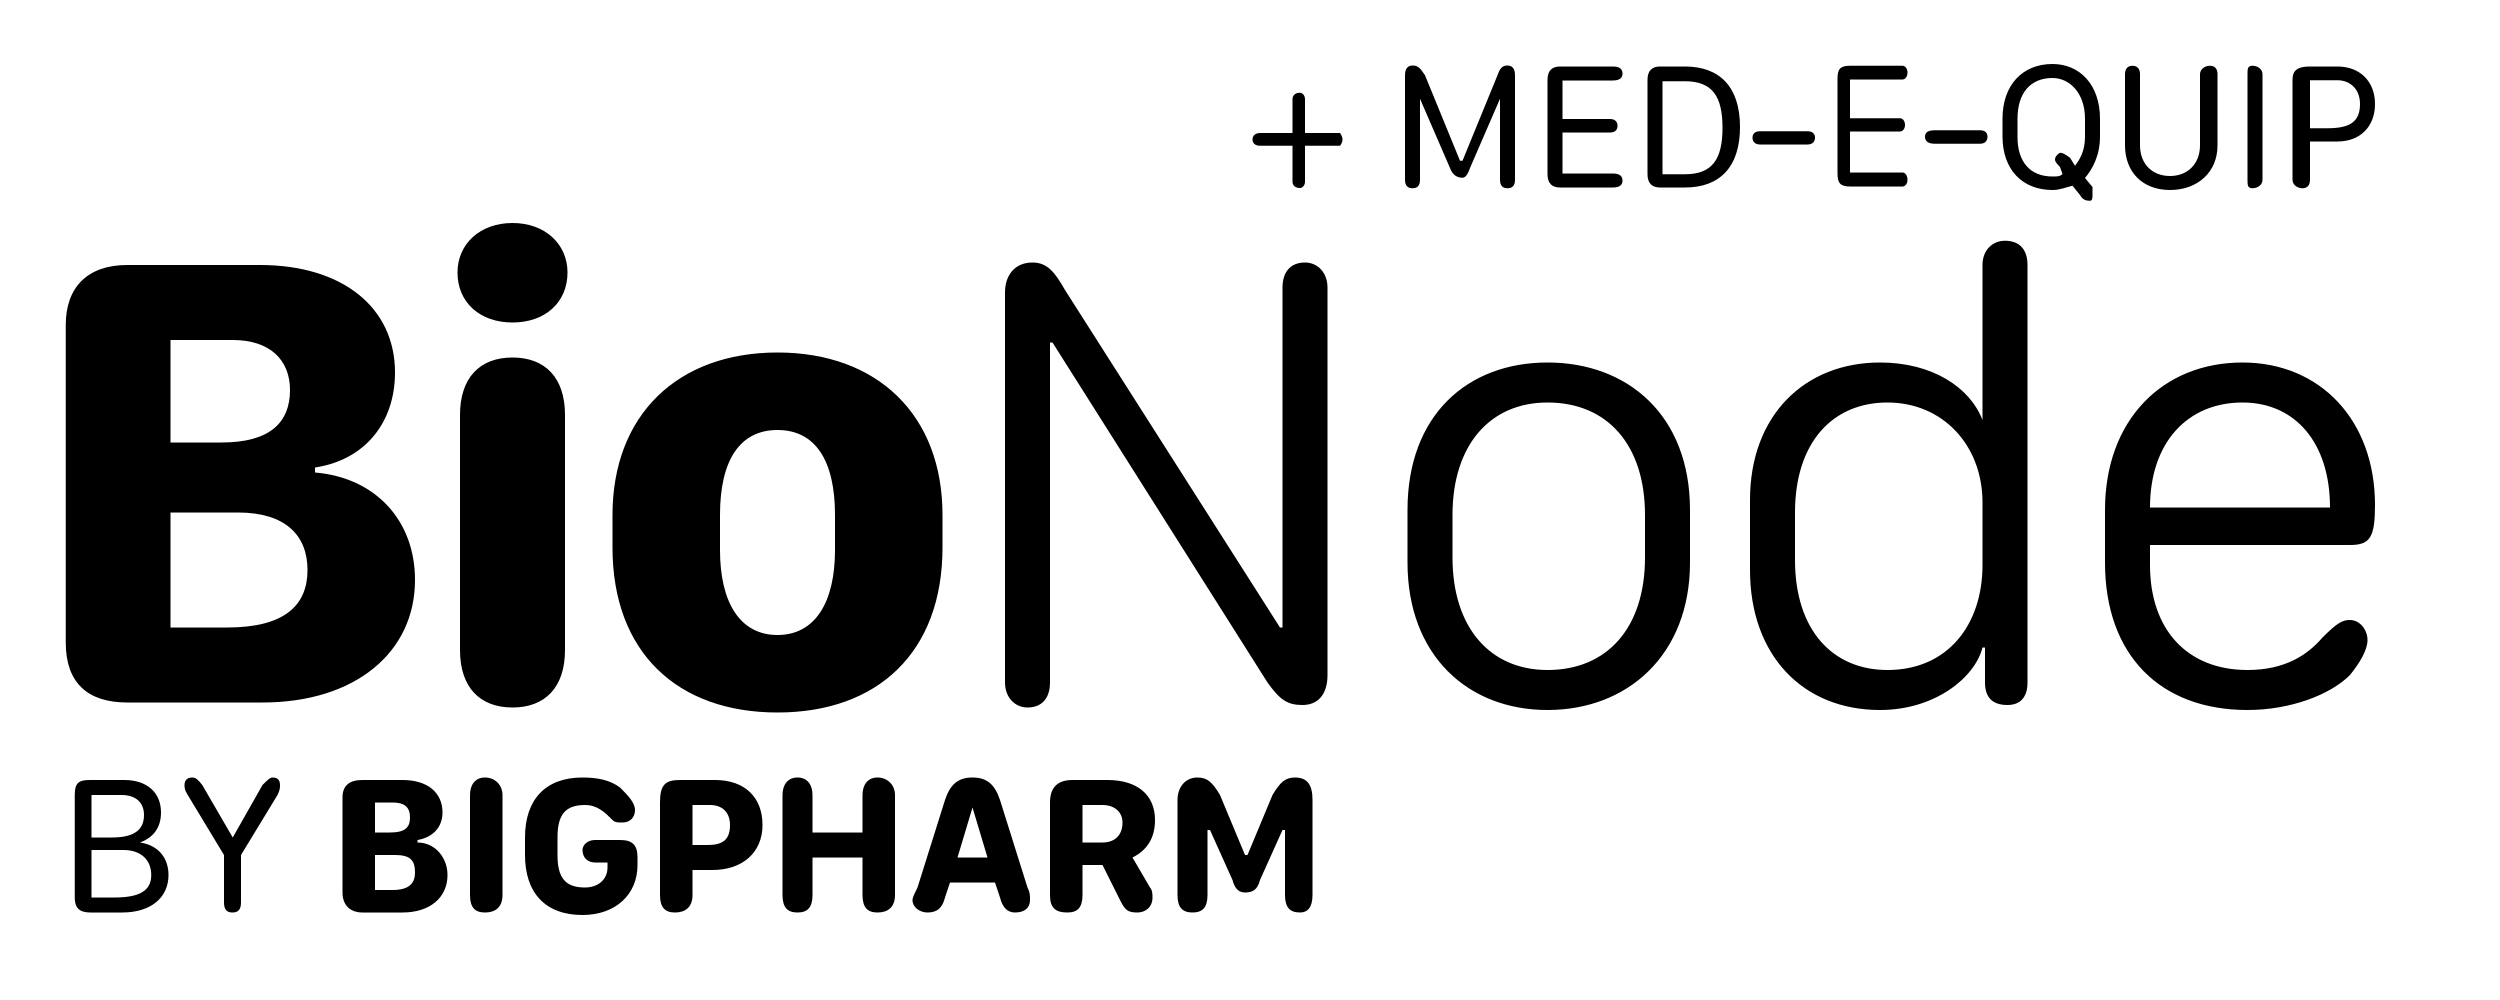
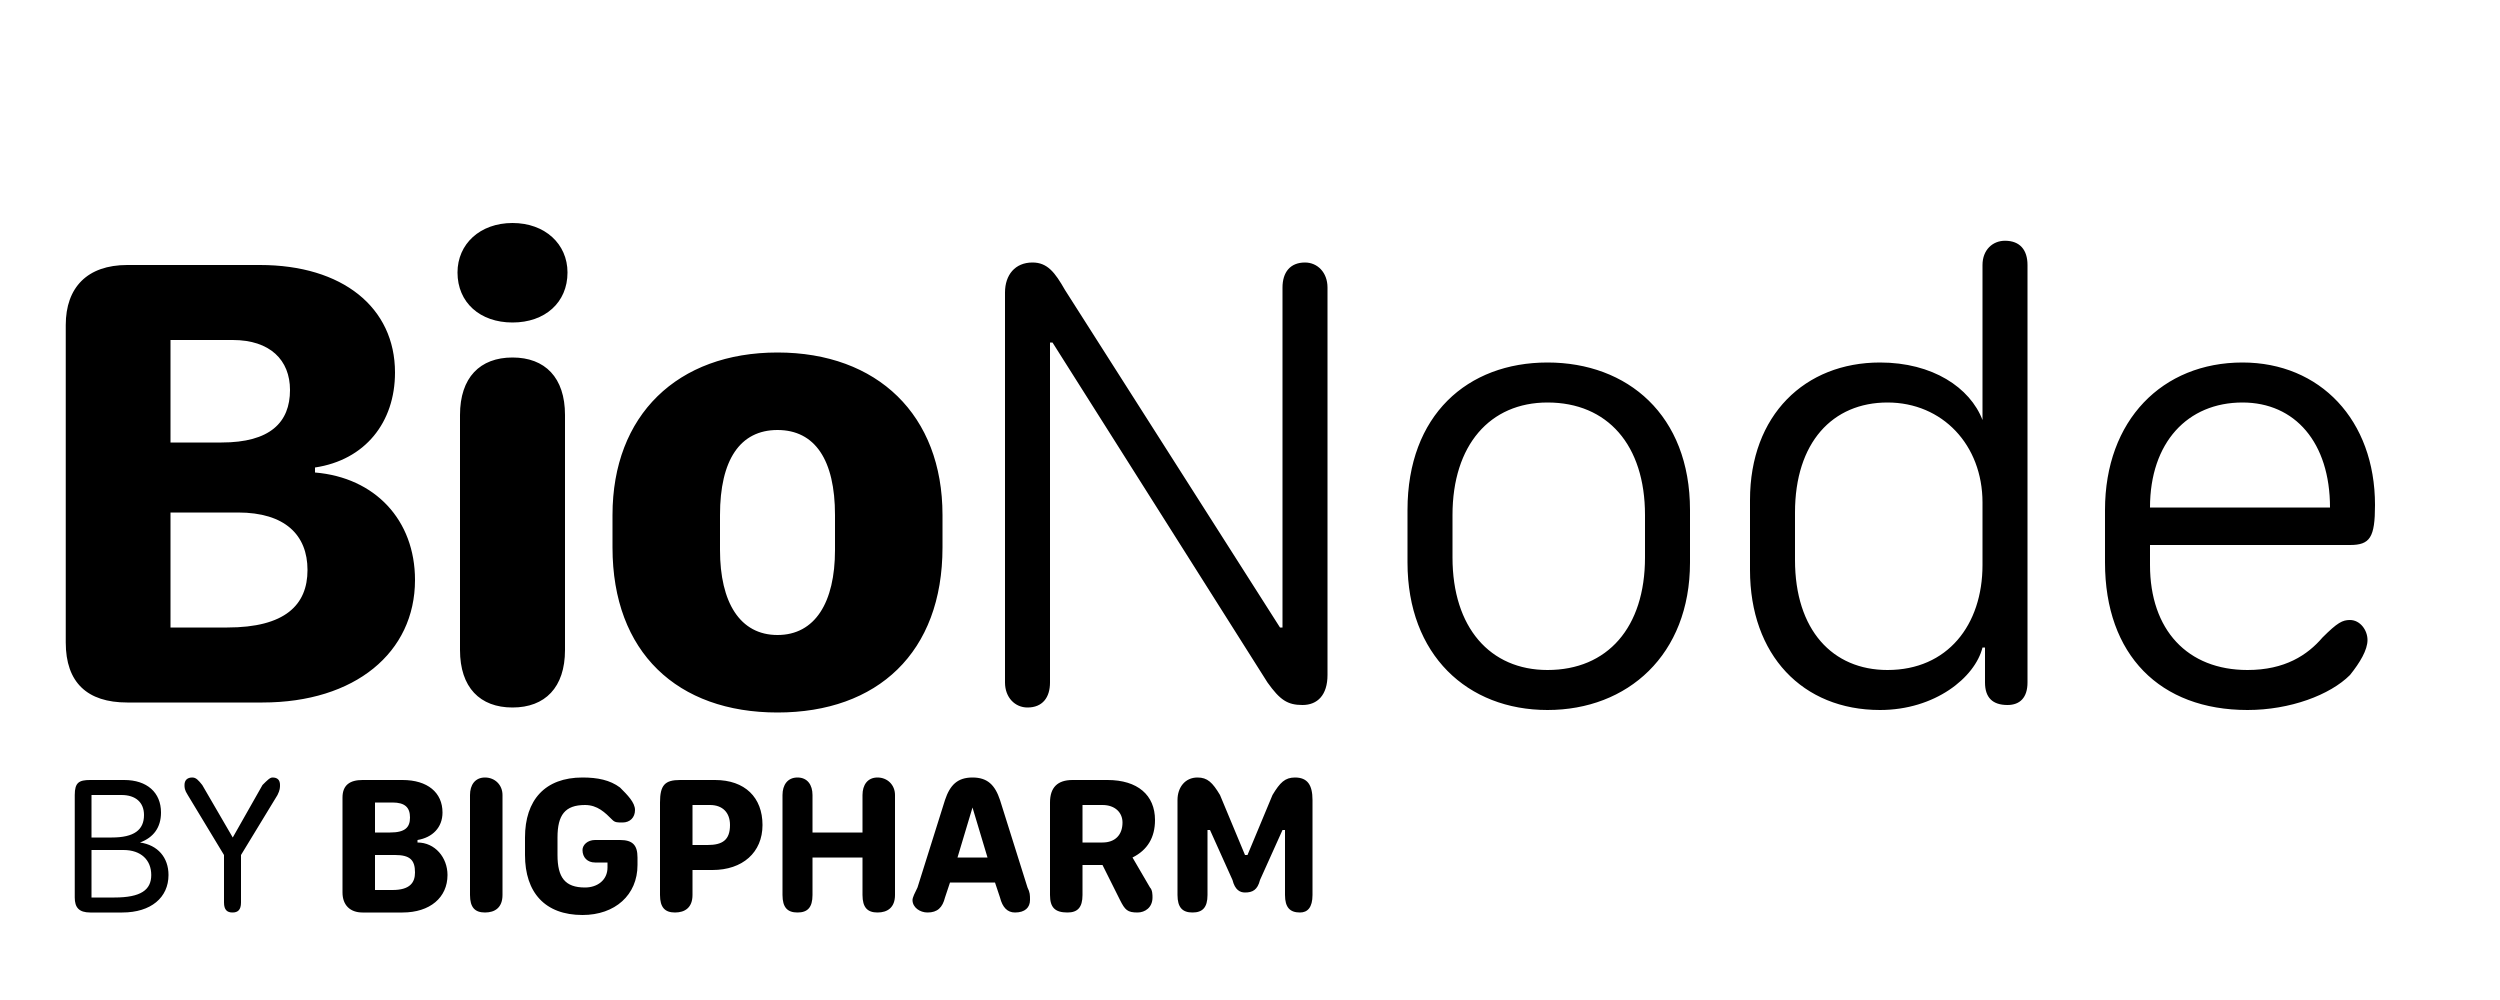
- <svg xmlns="http://www.w3.org/2000/svg" width="100" height="40" viewBox="0 0 100 40">
-   <path d="M84.2 22.5c0 3.7 2.2 5.9 5.7 5.9 1.7 0 3.3-.6 4.1-1.4.4-.5.7-1 .7-1.4 0-.4-.3-.8-.7-.8-.3 0-.5.1-1.1.7-.6.7-1.5 1.3-3 1.3-2.4 0-3.9-1.6-3.9-4.2v-.8h8c.8 0 1-.3 1-1.6 0-3.4-2.2-5.7-5.3-5.7-3.2 0-5.5 2.3-5.5 5.9v2.1zm1.8-2.2c0-2.6 1.5-4.2 3.7-4.2 2.1 0 3.5 1.6 3.5 4.2H86zm-14.2 2.1v-1.9c0-2.8 1.5-4.4 3.7-4.4s3.8 1.7 3.8 4v2.5c0 2.4-1.4 4.2-3.8 4.2-2.2 0-3.7-1.6-3.7-4.4zm7.5 3.5h.1v1.4c0 .6.3.9.9.9.5 0 .8-.3.8-.9V10.6c0-.6-.3-.97-.9-.97-.5 0-.9.37-.9.97v6.2c-.5-1.3-2-2.3-4.1-2.3-3 0-5.2 2.1-5.2 5.5v2.8c0 3.4 2.1 5.6 5.2 5.6 2.2 0 3.8-1.3 4.1-2.5zM61.9 14.5c-3.2 0-5.6 2.1-5.6 5.9v2.1c0 3.7 2.4 5.9 5.6 5.9 3.2 0 5.7-2.2 5.7-5.9v-2.1c0-3.8-2.5-5.9-5.7-5.9zm0 1.6c2.4 0 3.9 1.7 3.9 4.5v1.7c0 2.8-1.5 4.5-3.9 4.5-2.3 0-3.8-1.7-3.8-4.5v-1.7c0-2.8 1.5-4.5 3.8-4.5zM42 27.3V13.7h.1l8.6 13.6c.5.7.8.9 1.4.9.6 0 1-.4 1-1.2V11.5c0-.6-.4-1-.9-1-.6 0-.9.4-.9 1v13.6h-.1l-8.6-13.5c-.4-.7-.7-1.1-1.3-1.1-.7 0-1.1.5-1.1 1.2v15.6c0 .6.4 1 .9 1 .6 0 .9-.4.9-1zM31.1 14.1c-4 0-6.6 2.5-6.6 6.5v1.3c0 4.2 2.6 6.6 6.6 6.6 4 0 6.6-2.4 6.6-6.6v-1.3c0-4-2.6-6.5-6.6-6.5zm0 3.1c1.5 0 2.3 1.2 2.3 3.4V22c0 2.1-.8 3.4-2.3 3.4-1.5 0-2.3-1.3-2.3-3.4v-1.4c0-2.2.8-3.4 2.3-3.4zm-12.8-6.3c0 1.2.9 2 2.2 2 1.3 0 2.2-.8 2.2-2 0-1.14-.9-1.98-2.2-1.98-1.3 0-2.2.84-2.2 1.98zM22.6 26v-9.4c0-1.5-.8-2.3-2.1-2.3s-2.1.8-2.1 2.3V26c0 1.5.8 2.3 2.1 2.3s2.1-.8 2.1-2.3zm-19.97-.3c0 1.6.86 2.4 2.46 2.4h5.41c3.7 0 6.1-2 6.1-4.9 0-2.4-1.6-4.1-4-4.3v-.2c2-.3 3.2-1.8 3.2-3.8 0-2.6-2.1-4.3-5.4-4.3H5.09c-1.6 0-2.46.9-2.46 2.4v12.7zm4.19-8v-4.1h2.49c1.49 0 2.29.8 2.29 2 0 1.3-.8 2.1-2.74 2.1H6.82zm0 7.4v-4.6h2.7c1.88 0 2.78.9 2.78 2.3s-.9 2.3-3.21 2.3H6.82zM52 36.5c.3 0 .5-.2.5-.7V32c0-.6-.2-.9-.7-.9-.4 0-.6.2-.9.7l-1 2.4h-.1l-1-2.4c-.3-.5-.5-.7-.9-.7-.5 0-.8.4-.8.9v3.8c0 .5.2.7.6.7.4 0 .6-.2.6-.7v-2.6h.1l.9 2c.1.4.3.5.5.5.3 0 .5-.1.6-.5l.9-2h.1v2.6c0 .5.2.7.6.7zm-8.7-2.8v-1.5h.8c.5 0 .8.3.8.7 0 .5-.3.8-.8.8h-.8zm0 2.1v-1.2h.8l.7 1.4c.2.4.3.5.7.5.3 0 .6-.2.6-.6 0-.1 0-.3-.1-.4l-.7-1.2c.6-.3.9-.8.9-1.5 0-1-.7-1.6-1.9-1.6h-1.4c-.6 0-.9.3-.9.9v3.7c0 .5.2.7.7.7.4 0 .6-.2.6-.7zm-6.2.7c.4 0 .6-.2.7-.6l.2-.6h1.8l.2.6c.1.4.3.6.6.6.4 0 .6-.2.6-.5 0-.2 0-.3-.1-.5L40 32c-.2-.6-.5-.9-1.1-.9-.6 0-.9.3-1.1.9l-1.1 3.5c-.1.2-.2.4-.2.5 0 .3.3.5.6.5zm1.2-2.2l.6-2 .6 2h-1.2zm-3.2 2.2c.4 0 .7-.2.7-.7v-4c0-.4-.3-.7-.7-.7-.4 0-.6.3-.6.7v1.5h-2v-1.5c0-.4-.2-.7-.6-.7-.4 0-.6.3-.6.7v4c0 .5.2.7.6.7.4 0 .6-.2.6-.7v-1.5h2v1.5c0 .5.2.7.6.7zm-8.1 0c.4 0 .7-.2.7-.7v-1h.8c1.2 0 2-.7 2-1.8s-.7-1.8-1.9-1.8h-1.4c-.6 0-.8.2-.8.9v3.7c0 .5.2.7.6.7zm.7-2.7v-1.6h.7c.5 0 .8.3.8.8 0 .6-.3.8-.9.8h-.6zm-6.7.4c0 1.5.8 2.4 2.3 2.4 1.3 0 2.2-.8 2.2-2v-.3c0-.5-.2-.7-.7-.7h-1c-.3 0-.5.2-.5.4 0 .3.2.5.5.5h.5v.2c0 .5-.4.8-.9.8-.8 0-1.1-.4-1.1-1.3v-.7c0-.9.3-1.3 1.1-1.3.5 0 .8.3 1.1.6.1.1.2.1.4.1.3 0 .5-.2.5-.5s-.3-.6-.6-.9c-.4-.3-.9-.4-1.5-.4-1.5 0-2.3.9-2.3 2.4v.7zm-1.6 2.3c.4 0 .7-.2.7-.7v-4c0-.4-.3-.7-.7-.7-.4 0-.6.3-.6.7v4c0 .5.2.7.6.7zm-5.7-.8c0 .5.3.8.8.8h1.6c1.1 0 1.8-.6 1.8-1.5 0-.7-.5-1.3-1.2-1.3v-.1c.6-.1 1-.5 1-1.1 0-.8-.6-1.3-1.6-1.3h-1.6c-.5 0-.8.2-.8.7v3.8zm1.3-2.4v-1.2h.7c.5 0 .7.2.7.6 0 .4-.2.6-.8.6H15zm0 2.3v-1.4h.8c.6 0 .8.2.8.7 0 .4-.2.7-.9.7H15zm-5.7.9c.21 0 .34-.1.34-.4v-1.9l1.46-2.4c.1-.2.1-.3.1-.4 0-.2-.1-.3-.3-.3-.1 0-.2.1-.4.3l-1.19 2.1-1.22-2.1c-.16-.2-.25-.3-.4-.3-.19 0-.31.1-.31.3 0 .1 0 .2.13.4l1.45 2.4v1.9c0 .3.13.4.34.4zm-6.31-.6c0 .4.17.6.62.6h1.28c1.15 0 1.85-.6 1.85-1.5 0-.7-.43-1.2-1.14-1.3.54-.2.84-.6.84-1.2 0-.8-.56-1.3-1.47-1.3H3.61c-.45 0-.62.1-.62.6v4.1zm.67-2.4v-1.7h1.2c.57 0 .9.3.9.8 0 .6-.4.9-1.29.9h-.81zm0 2.4V34h1.28c.7 0 1.11.4 1.11 1s-.42.9-1.47.9h-.92zM92.1 7.53c.2 0 .3-.13.3-.34V5.66h1.1c.9 0 1.5-.59 1.5-1.5 0-.9-.6-1.5-1.5-1.5h-1.1c-.5 0-.7.15-.7.54v3.99c0 .21.2.34.4.34zm.3-2.4V3.21h1.1c.5 0 .9.35.9.95 0 .71-.4.97-1.3.97h-.7zm-2.3 2.4c.2 0 .4-.13.4-.34V2.97c0-.21-.2-.34-.4-.34s-.2.13-.2.34v4.22c0 .21 0 .34.2.34zm-1.4-1.71V2.97c0-.21-.1-.34-.3-.34-.2 0-.4.13-.4.34v2.84c0 .75-.5 1.23-1.2 1.23s-1.2-.47-1.2-1.23V2.97c0-.21-.1-.34-.3-.34-.2 0-.3.13-.3.34v2.84c0 1.07.7 1.79 1.8 1.79s1.9-.71 1.9-1.78zm-5.1 2.21c.1 0 .1-.13.1-.26v-.29l-.3-.36c.3-.36.6-.9.6-1.66v-.71c0-1.35-.8-2.19-1.9-2.19-1.2 0-2 .84-2 2.19v.71c0 1.33.8 2.14 2 2.14.3 0 .5-.1.8-.17l.3.37c.1.17.2.23.4.23zm-2.9-2.56v-.72c0-1.01.5-1.63 1.4-1.63.7 0 1.3.62 1.3 1.63v.72c0 .56-.2.9-.4 1.16l-.2-.32c-.2-.15-.3-.2-.4-.2 0 0-.2.11-.2.27 0 .1.1.19.2.3l.1.28c-.1.1-.2.1-.4.1-.9 0-1.4-.59-1.4-1.58zm-3.7 0c0 .16.1.28.4.28h1.8c.2 0 .3-.12.3-.28 0-.16-.1-.26-.3-.26h-1.8c-.3 0-.4.1-.4.26zm-3.5 1.46c0 .38.1.53.5.53h2.1c.1 0 .2-.1.2-.27 0-.18-.1-.29-.2-.29H74V5.26h2c.1 0 .2-.1.2-.26 0-.17-.1-.27-.2-.27h-2V3.18h2.1c.1 0 .2-.11.2-.28 0-.16-.1-.27-.2-.27H74c-.4 0-.5.14-.5.52v3.78zm-3.4-1.42c0 .15.1.27.3.27h1.9c.2 0 .3-.12.3-.27 0-.16-.1-.26-.3-.26h-1.9c-.2 0-.3.1-.3.26zm-4.2 1.46c0 .38.2.53.5.53h1c1.4 0 2.2-.83 2.2-2.42 0-1.59-.8-2.42-2.2-2.42h-1c-.3 0-.5.15-.5.53v3.78zm.6 0V3.25h.9c1.1 0 1.5.61 1.5 1.86s-.4 1.86-1.5 1.86h-.9zm-4.6 0c0 .38.2.53.5.53h2.1c.3 0 .4-.11.4-.27 0-.18-.1-.29-.4-.29h-2V5.3h1.9c.2 0 .3-.1.3-.27 0-.16-.1-.27-.3-.27h-1.9V3.22h2c.3 0 .4-.11.4-.28 0-.17-.1-.28-.4-.28h-2.1c-.3 0-.5.15-.5.53v3.78zm-1.6.56c.2 0 .3-.11.3-.34V3.01c0-.25-.1-.39-.3-.39-.2 0-.3.1-.4.39l-1.4 3.42h-.1L57 3.01c-.2-.31-.3-.39-.5-.39s-.3.14-.3.39v4.18c0 .23.1.34.3.34.2 0 .3-.11.3-.34V3.95L58 6.72c.1.29.3.39.5.39.1 0 .2-.1.3-.39L60 3.95v3.24c0 .23.1.34.3.34zm-8.1-.26V5.83h1.4s.1-.11.1-.25-.1-.26-.1-.26h-1.4V3.97c0-.15-.1-.26-.2-.26-.2 0-.3.11-.3.26v1.35h-1.3c-.2 0-.3.12-.3.26s.1.25.3.25h1.3v1.44c0 .14.1.25.3.25.1 0 .2-.11.2-.25z" />
+ <svg xmlns="http://www.w3.org/2000/svg" viewBox="0 0 100 40">
+   <path id="logotext" d="m 84.2,22.5 c 0,3.7 2.2,5.9 5.7,5.9 1.7,0 3.3,-0.6 4.1,-1.4 0.4,-0.5 0.7,-1 0.7,-1.4 0,-0.4 -0.3,-0.8 -0.7,-0.8 -0.3,0 -0.5,0.1 -1.1,0.7 -0.6,0.7 -1.5,1.3 -3,1.3 -2.4,0 -3.9,-1.6 -3.9,-4.2 l 0,-0.8 8,0 c 0.8,0 1,-0.3 1,-1.6 0,-3.4 -2.2,-5.7 -5.3,-5.7 -3.2,0 -5.5,2.3 -5.5,5.9 l 0,2.1 z m 1.8,-2.2 0,0 c 0,-2.6 1.5,-4.2 3.7,-4.2 2.1,0 3.5,1.6 3.5,4.2 l 0,0 -7.2,0 z m -14.2,2.1 0,-1.9 c 0,-2.8 1.5,-4.4 3.7,-4.4 2.2,0 3.8,1.7 3.8,4 l 0,2.5 c 0,2.4 -1.4,4.2 -3.8,4.2 -2.2,0 -3.7,-1.6 -3.7,-4.4 z m 7.5,3.5 0.1,0 0,1.4 c 0,0.6 0.3,0.9 0.9,0.9 0.5,0 0.8,-0.3 0.8,-0.9 l 0,-16.7 c 0,-0.6 -0.3,-0.97 -0.9,-0.97 -0.5,0 -0.9,0.37 -0.9,0.97 l 0,6.2 0,0 c -0.5,-1.3 -2,-2.3 -4.1,-2.3 -3,0 -5.2,2.1 -5.2,5.5 l 0,2.8 c 0,3.4 2.1,5.6 5.2,5.6 2.2,0 3.8,-1.3 4.1,-2.5 z M 61.9,14.5 c -3.2,0 -5.6,2.1 -5.6,5.9 l 0,2.1 c 0,3.7 2.4,5.9 5.6,5.9 3.2,0 5.7,-2.2 5.7,-5.9 l 0,-2.1 c 0,-3.8 -2.5,-5.9 -5.7,-5.9 z m 0,1.6 c 2.4,0 3.9,1.7 3.9,4.5 l 0,1.7 c 0,2.8 -1.5,4.5 -3.9,4.5 -2.3,0 -3.8,-1.7 -3.8,-4.5 l 0,-1.7 c 0,-2.8 1.5,-4.5 3.8,-4.5 z M 42,27.3 l 0,-13.6 0.1,0 8.6,13.6 c 0.5,0.7 0.8,0.9 1.4,0.9 0.6,0 1,-0.4 1,-1.2 l 0,-15.5 c 0,-0.6 -0.4,-1 -0.9,-1 -0.6,0 -0.9,0.4 -0.9,1 l 0,13.6 -0.1,0 -8.6,-13.5 c -0.4,-0.7 -0.7,-1.1 -1.3,-1.1 -0.7,0 -1.1,0.5 -1.1,1.2 l 0,15.6 c 0,0.6 0.4,1 0.9,1 0.6,0 0.9,-0.4 0.9,-1 z M 31.1,14.1 c -4,0 -6.6,2.5 -6.6,6.5 l 0,1.3 c 0,4.2 2.6,6.6 6.6,6.6 4,0 6.6,-2.4 6.6,-6.6 l 0,-1.3 c 0,-4 -2.6,-6.5 -6.6,-6.5 z m 0,3.1 c 1.5,0 2.3,1.2 2.3,3.4 l 0,1.4 c 0,2.1 -0.8,3.4 -2.3,3.4 -1.5,0 -2.3,-1.3 -2.3,-3.4 l 0,-1.4 c 0,-2.2 0.8,-3.4 2.3,-3.4 z M 18.3,10.9 c 0,1.2 0.9,2 2.2,2 1.3,0 2.2,-0.8 2.2,-2 0,-1.14 -0.9,-1.98 -2.2,-1.98 -1.3,0 -2.2,0.84 -2.2,1.98 z m 4.3,15.1 0,-9.4 c 0,-1.5 -0.8,-2.3 -2.1,-2.3 -1.3,0 -2.1,0.8 -2.1,2.3 l 0,9.4 c 0,1.5 0.8,2.3 2.1,2.3 1.3,0 2.1,-0.8 2.1,-2.3 z M 2.63,25.7 c 0,1.6 0.86,2.4 2.46,2.4 l 5.41,0 c 3.7,0 6.1,-2 6.1,-4.9 0,-2.4 -1.6,-4.1 -4,-4.3 l 0,-0.2 c 2,-0.3 3.2,-1.8 3.2,-3.8 0,-2.6 -2.1,-4.3 -5.4,-4.3 l -5.31,0 c -1.6,0 -2.46,0.9 -2.46,2.4 l 0,12.7 z m 4.19,-8 0,-4.1 2.49,0 c 1.49,0 2.29,0.8 2.29,2 0,1.3 -0.8,2.1 -2.74,2.1 l -2.04,0 z m 0,7.4 0,-4.6 2.7,0 c 1.88,0 2.78,0.9 2.78,2.3 0,1.4 -0.9,2.3 -3.21,2.3 l -2.27,0 z" />
+   <path id="bybigpharm" d="m 52,36.5 c 0.3,0 0.5,-0.2 0.5,-0.7 l 0,-3.8 c 0,-0.6 -0.2,-0.9 -0.7,-0.9 -0.4,0 -0.6,0.2 -0.9,0.7 l -1,2.4 -0.1,0 -1,-2.4 c -0.3,-0.5 -0.5,-0.7 -0.9,-0.7 -0.5,0 -0.8,0.4 -0.8,0.9 l 0,3.8 c 0,0.5 0.2,0.7 0.6,0.7 0.4,0 0.6,-0.2 0.6,-0.7 l 0,-2.6 0.1,0 0.9,2 c 0.1,0.4 0.3,0.5 0.5,0.5 0.3,0 0.5,-0.1 0.6,-0.5 l 0.9,-2 0.1,0 0,2.6 c 0,0.5 0.2,0.7 0.6,0.7 z m -8.7,-2.8 0,-1.5 0.8,0 c 0.5,0 0.8,0.3 0.8,0.7 0,0.5 -0.3,0.8 -0.8,0.8 l -0.8,0 z m 0,2.1 0,-1.2 0.8,0 0.7,1.4 c 0.2,0.4 0.3,0.5 0.7,0.5 0.3,0 0.6,-0.2 0.6,-0.6 0,-0.1 0,-0.3 -0.1,-0.4 l -0.7,-1.2 c 0.6,-0.3 0.9,-0.8 0.9,-1.5 0,-1 -0.7,-1.6 -1.9,-1.6 l -1.4,0 c -0.6,0 -0.9,0.3 -0.9,0.9 l 0,3.7 c 0,0.5 0.2,0.7 0.7,0.7 0.4,0 0.6,-0.2 0.6,-0.7 z m -6.2,0.7 c 0.4,0 0.6,-0.2 0.7,-0.6 l 0.2,-0.6 1.8,0 0.2,0.6 c 0.1,0.4 0.3,0.6 0.6,0.6 0.4,0 0.6,-0.2 0.6,-0.5 0,-0.2 0,-0.3 -0.1,-0.5 L 40,32 c -0.2,-0.6 -0.5,-0.9 -1.1,-0.9 -0.6,0 -0.9,0.3 -1.1,0.9 l -1.1,3.5 c -0.1,0.2 -0.2,0.4 -0.2,0.5 0,0.3 0.3,0.5 0.6,0.5 z m 1.2,-2.2 0.6,-2 0,0 0.6,2 -1.2,0 z m -3.2,2.2 c 0.4,0 0.7,-0.2 0.7,-0.7 l 0,-4 c 0,-0.4 -0.3,-0.7 -0.7,-0.7 -0.4,0 -0.6,0.3 -0.6,0.7 l 0,1.5 -2,0 0,-1.5 c 0,-0.4 -0.2,-0.7 -0.6,-0.7 -0.4,0 -0.6,0.3 -0.6,0.7 l 0,4 c 0,0.5 0.2,0.7 0.6,0.7 0.4,0 0.6,-0.2 0.6,-0.7 l 0,-1.5 2,0 0,1.5 c 0,0.5 0.2,0.7 0.6,0.7 z m -8.1,0 c 0.4,0 0.7,-0.2 0.7,-0.7 l 0,-1 0.8,0 c 1.2,0 2,-0.7 2,-1.8 0,-1.1 -0.7,-1.8 -1.9,-1.8 l -1.4,0 c -0.6,0 -0.8,0.2 -0.8,0.9 l 0,3.7 c 0,0.5 0.2,0.7 0.6,0.7 z m 0.7,-2.7 0,-1.6 0.7,0 c 0.5,0 0.8,0.3 0.8,0.8 0,0.6 -0.3,0.8 -0.9,0.8 l -0.6,0 z M 21,34.2 c 0,1.5 0.8,2.4 2.3,2.4 1.3,0 2.2,-0.8 2.2,-2 l 0,-0.3 c 0,-0.5 -0.2,-0.7 -0.7,-0.7 l -1,0 c -0.3,0 -0.5,0.2 -0.5,0.4 0,0.3 0.2,0.5 0.5,0.5 l 0.5,0 0,0.2 c 0,0.5 -0.4,0.8 -0.9,0.8 -0.8,0 -1.1,-0.4 -1.1,-1.3 l 0,-0.7 c 0,-0.9 0.3,-1.3 1.1,-1.3 0.5,0 0.8,0.3 1.1,0.6 0.1,0.1 0.2,0.1 0.4,0.1 0.3,0 0.5,-0.2 0.5,-0.5 0,-0.3 -0.3,-0.6 -0.6,-0.9 -0.4,-0.3 -0.9,-0.4 -1.5,-0.4 -1.5,0 -2.3,0.9 -2.3,2.4 l 0,0.7 z m -1.6,2.3 c 0.4,0 0.7,-0.2 0.7,-0.7 l 0,-4 c 0,-0.4 -0.3,-0.7 -0.7,-0.7 -0.4,0 -0.6,0.3 -0.6,0.7 l 0,4 c 0,0.5 0.2,0.7 0.6,0.7 z m -5.7,-0.8 c 0,0.5 0.3,0.8 0.8,0.8 l 1.6,0 c 1.1,0 1.8,-0.6 1.8,-1.5 0,-0.7 -0.5,-1.3 -1.2,-1.3 l 0,-0.1 c 0.6,-0.1 1,-0.5 1,-1.1 0,-0.8 -0.6,-1.3 -1.6,-1.3 l -1.6,0 c -0.5,0 -0.8,0.2 -0.8,0.7 l 0,3.8 z m 1.3,-2.4 0,-1.2 0.7,0 c 0.5,0 0.7,0.2 0.7,0.6 0,0.4 -0.2,0.6 -0.8,0.6 l -0.6,0 z m 0,2.3 0,-1.4 0.8,0 c 0.6,0 0.8,0.2 0.8,0.7 0,0.4 -0.2,0.7 -0.9,0.7 l -0.7,0 z m -5.7,0.9 c 0.21,0 0.34,-0.1 0.34,-0.4 l 0,-1.9 1.46,-2.4 c 0.1,-0.2 0.1,-0.3 0.1,-0.4 0,-0.2 -0.1,-0.3 -0.3,-0.3 -0.1,0 -0.2,0.1 -0.4,0.3 l -1.19,2.1 0,0 -1.22,-2.1 c -0.16,-0.2 -0.25,-0.3 -0.4,-0.3 -0.19,0 -0.31,0.1 -0.31,0.3 0,0.1 0,0.2 0.13,0.4 l 1.45,2.4 0,1.9 c 0,0.3 0.13,0.4 0.34,0.4 z M 2.99,35.9 c 0,0.4 0.17,0.6 0.62,0.6 l 1.28,0 c 1.15,0 1.85,-0.6 1.85,-1.5 0,-0.7 -0.43,-1.2 -1.14,-1.3 l 0,0 c 0.54,-0.2 0.84,-0.6 0.84,-1.2 0,-0.8 -0.56,-1.3 -1.47,-1.3 l -1.36,0 c -0.45,0 -0.62,0.1 -0.62,0.6 l 0,4.1 z m 0.67,-2.4 0,-1.7 1.2,0 c 0.57,0 0.9,0.3 0.9,0.8 0,0.6 -0.4,0.9 -1.29,0.9 l -0.81,0 z m 0,2.4 0,-1.9 1.28,0 c 0.7,0 1.11,0.4 1.11,1 0,0.6 -0.42,0.9 -1.47,0.9 l -0.92,0 z" />
</svg>
